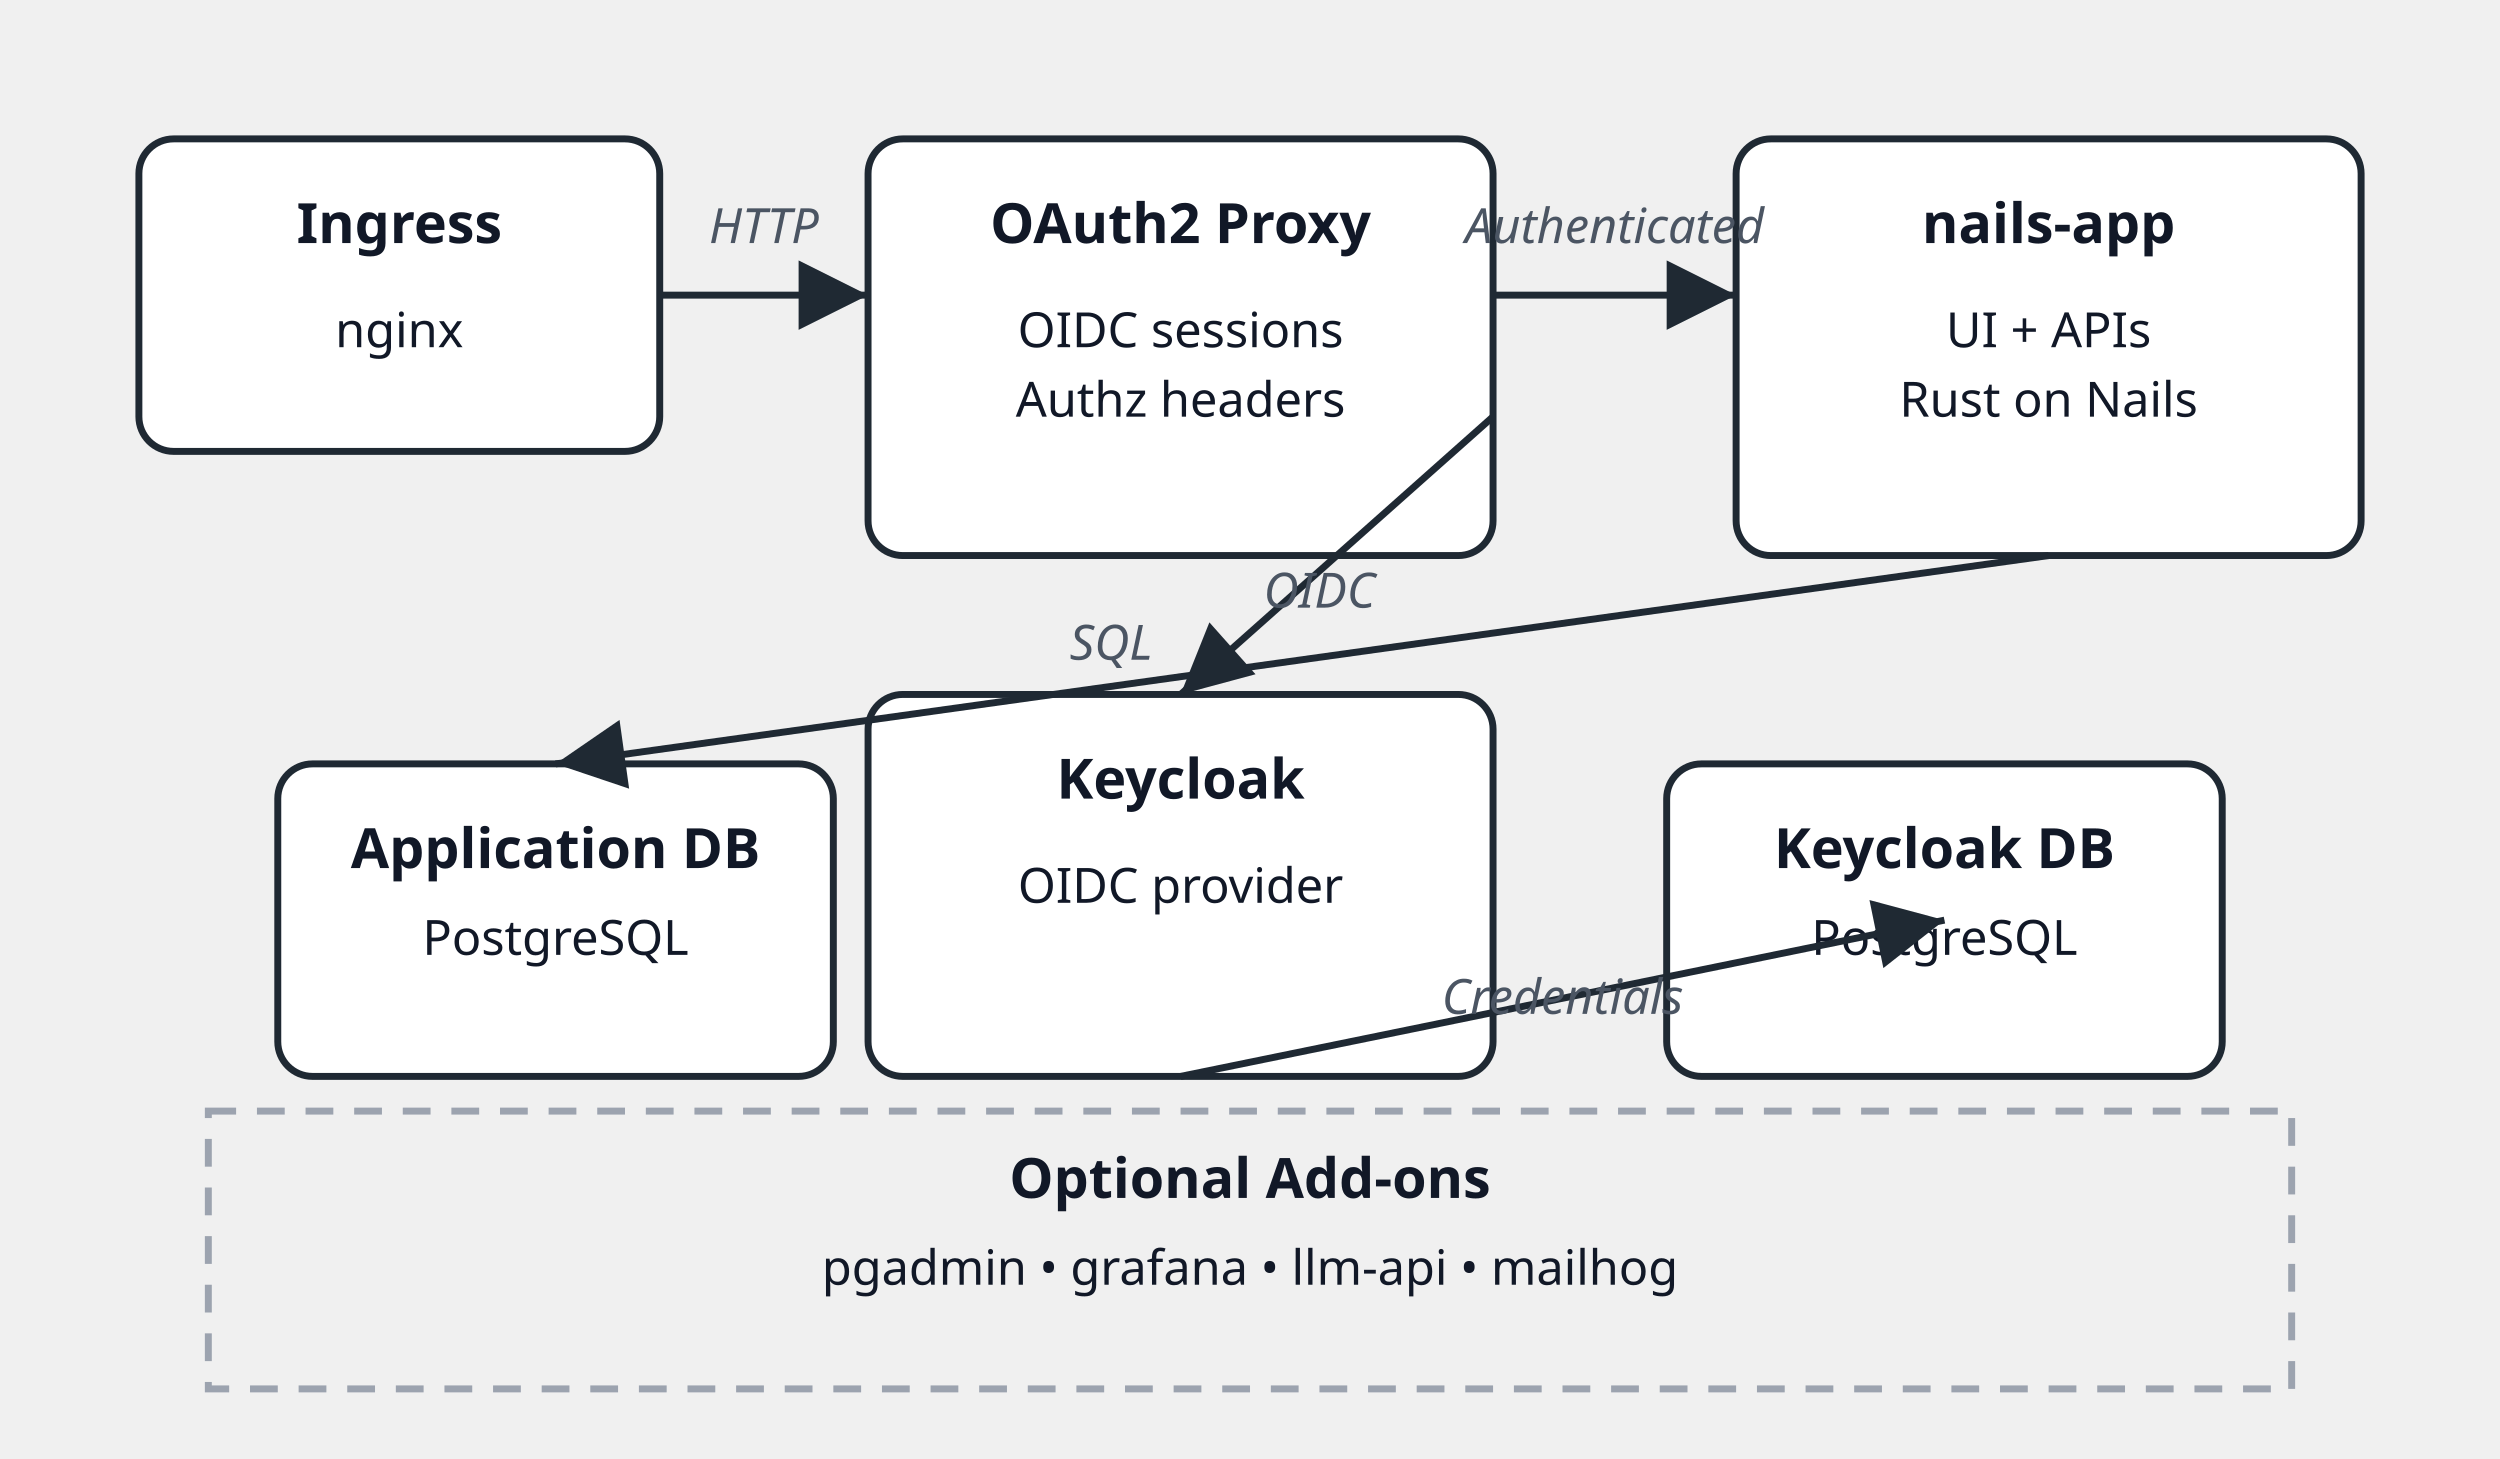
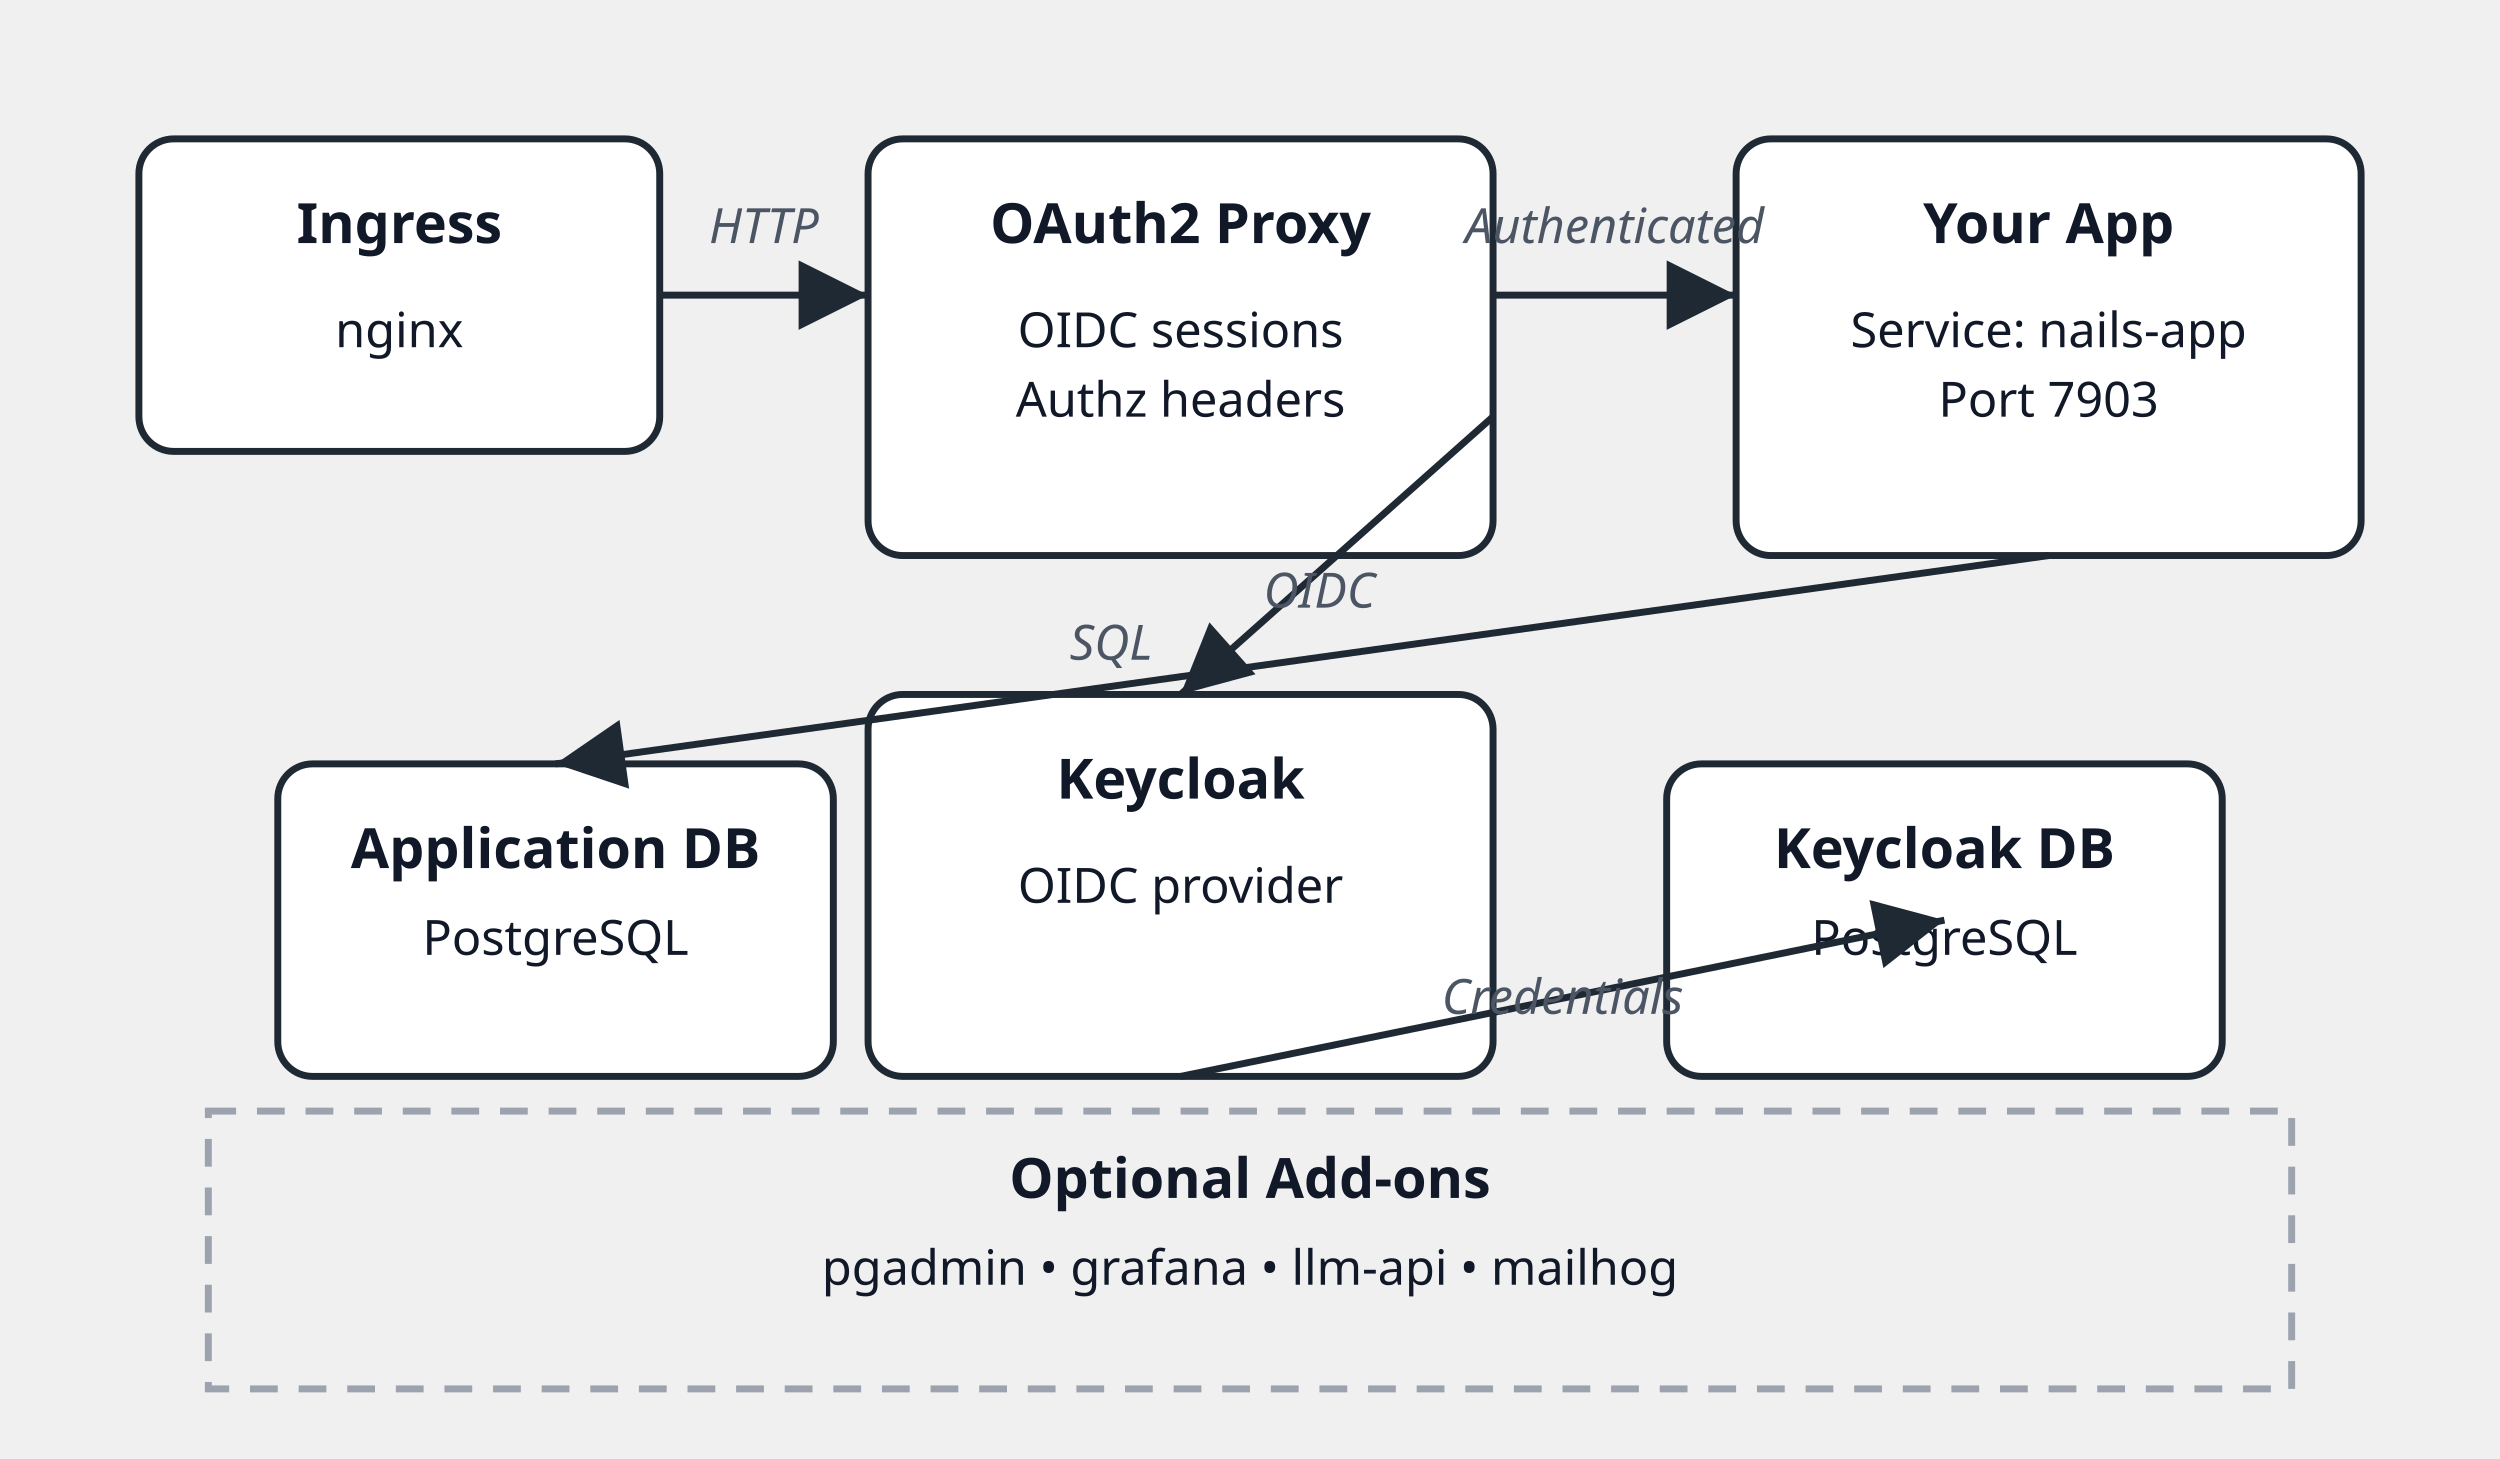
<svg xmlns="http://www.w3.org/2000/svg" width="720" height="420" viewBox="0 0 720 420">
  <defs>
    <style>
      .box { fill: #ffffff; stroke: #1f2933; stroke-width: 2; rx: 10; ry: 10; }
      .title { font: 16px sans-serif; fill: #111827; font-weight: 600; }
      .body { font: 14px sans-serif; fill: #111827; }
      .optional { fill: none; stroke: #9ca3af; stroke-width: 2; stroke-dasharray: 8 6; }
      .label { font: 14px sans-serif; fill: #4b5563; font-style: italic; }
    </style>
    <marker id="arrow" markerWidth="10" markerHeight="10" refX="10" refY="5" orient="auto">
      <path d="M0,0 L10,5 L0,10 z" fill="#1f2933" />
    </marker>
  </defs>
  <rect x="40" y="40" width="150" height="90" class="box" />
  <text x="115" y="70" class="title" text-anchor="middle">Ingress</text>
  <text x="115" y="100" class="body" text-anchor="middle">nginx</text>
  <rect x="250" y="40" width="180" height="120" class="box" />
  <text x="340" y="70" class="title" text-anchor="middle">OAuth2 Proxy</text>
  <text x="340" y="100" class="body" text-anchor="middle">OIDC sessions</text>
  <text x="340" y="120" class="body" text-anchor="middle">Authz headers</text>
  <rect x="500" y="40" width="180" height="120" class="box" />
-   <text x="590" y="70" class="title" text-anchor="middle">nails-app</text>
-   <text x="590" y="100" class="body" text-anchor="middle">UI + APIs</text>
-   <text x="590" y="120" class="body" text-anchor="middle">Rust on Nails</text>
+   <text x="590" y="70" class="title" text-anchor="middle">Your App</text>
+   <text x="590" y="100" class="body" text-anchor="middle">Service: nails-app</text>
+   <text x="590" y="120" class="body" text-anchor="middle">Port 7903</text>
  <line x1="190" y1="85" x2="250" y2="85" stroke="#1f2933" stroke-width="2" marker-end="url(#arrow)" />
  <line x1="430" y1="85" x2="500" y2="85" stroke="#1f2933" stroke-width="2" marker-end="url(#arrow)" />
  <text x="220" y="70" class="label" text-anchor="middle">HTTP</text>
  <text x="465" y="70" class="label" text-anchor="middle">Authenticated</text>
  <rect x="250" y="200" width="180" height="110" class="box" />
  <text x="340" y="230" class="title" text-anchor="middle">Keycloak</text>
  <text x="340" y="260" class="body" text-anchor="middle">OIDC provider</text>
  <rect x="80" y="220" width="160" height="90" class="box" />
  <text x="160" y="250" class="title" text-anchor="middle">Application DB</text>
  <text x="160" y="275" class="body" text-anchor="middle">PostgreSQL</text>
  <rect x="480" y="220" width="160" height="90" class="box" />
  <text x="560" y="250" class="title" text-anchor="middle">Keycloak DB</text>
  <text x="560" y="275" class="body" text-anchor="middle">PostgreSQL</text>
  <line x1="430" y1="120" x2="340" y2="200" stroke="#1f2933" stroke-width="2" marker-end="url(#arrow)" />
  <text x="380" y="175" class="label" text-anchor="middle">OIDC</text>
  <line x1="590" y1="160" x2="160" y2="220" stroke="#1f2933" stroke-width="2" marker-end="url(#arrow)" />
  <text x="320" y="190" class="label" text-anchor="middle">SQL</text>
  <line x1="340" y1="310" x2="560" y2="265" stroke="#1f2933" stroke-width="2" marker-end="url(#arrow)" />
  <text x="450" y="292" class="label" text-anchor="middle">Credentials</text>
  <rect x="60" y="320" width="600" height="80" class="optional" />
  <text x="360" y="345" class="title" text-anchor="middle">Optional Add-ons</text>
  <text x="360" y="370" class="body" text-anchor="middle">pgadmin • grafana • llm-api • mailhog</text>
</svg>
